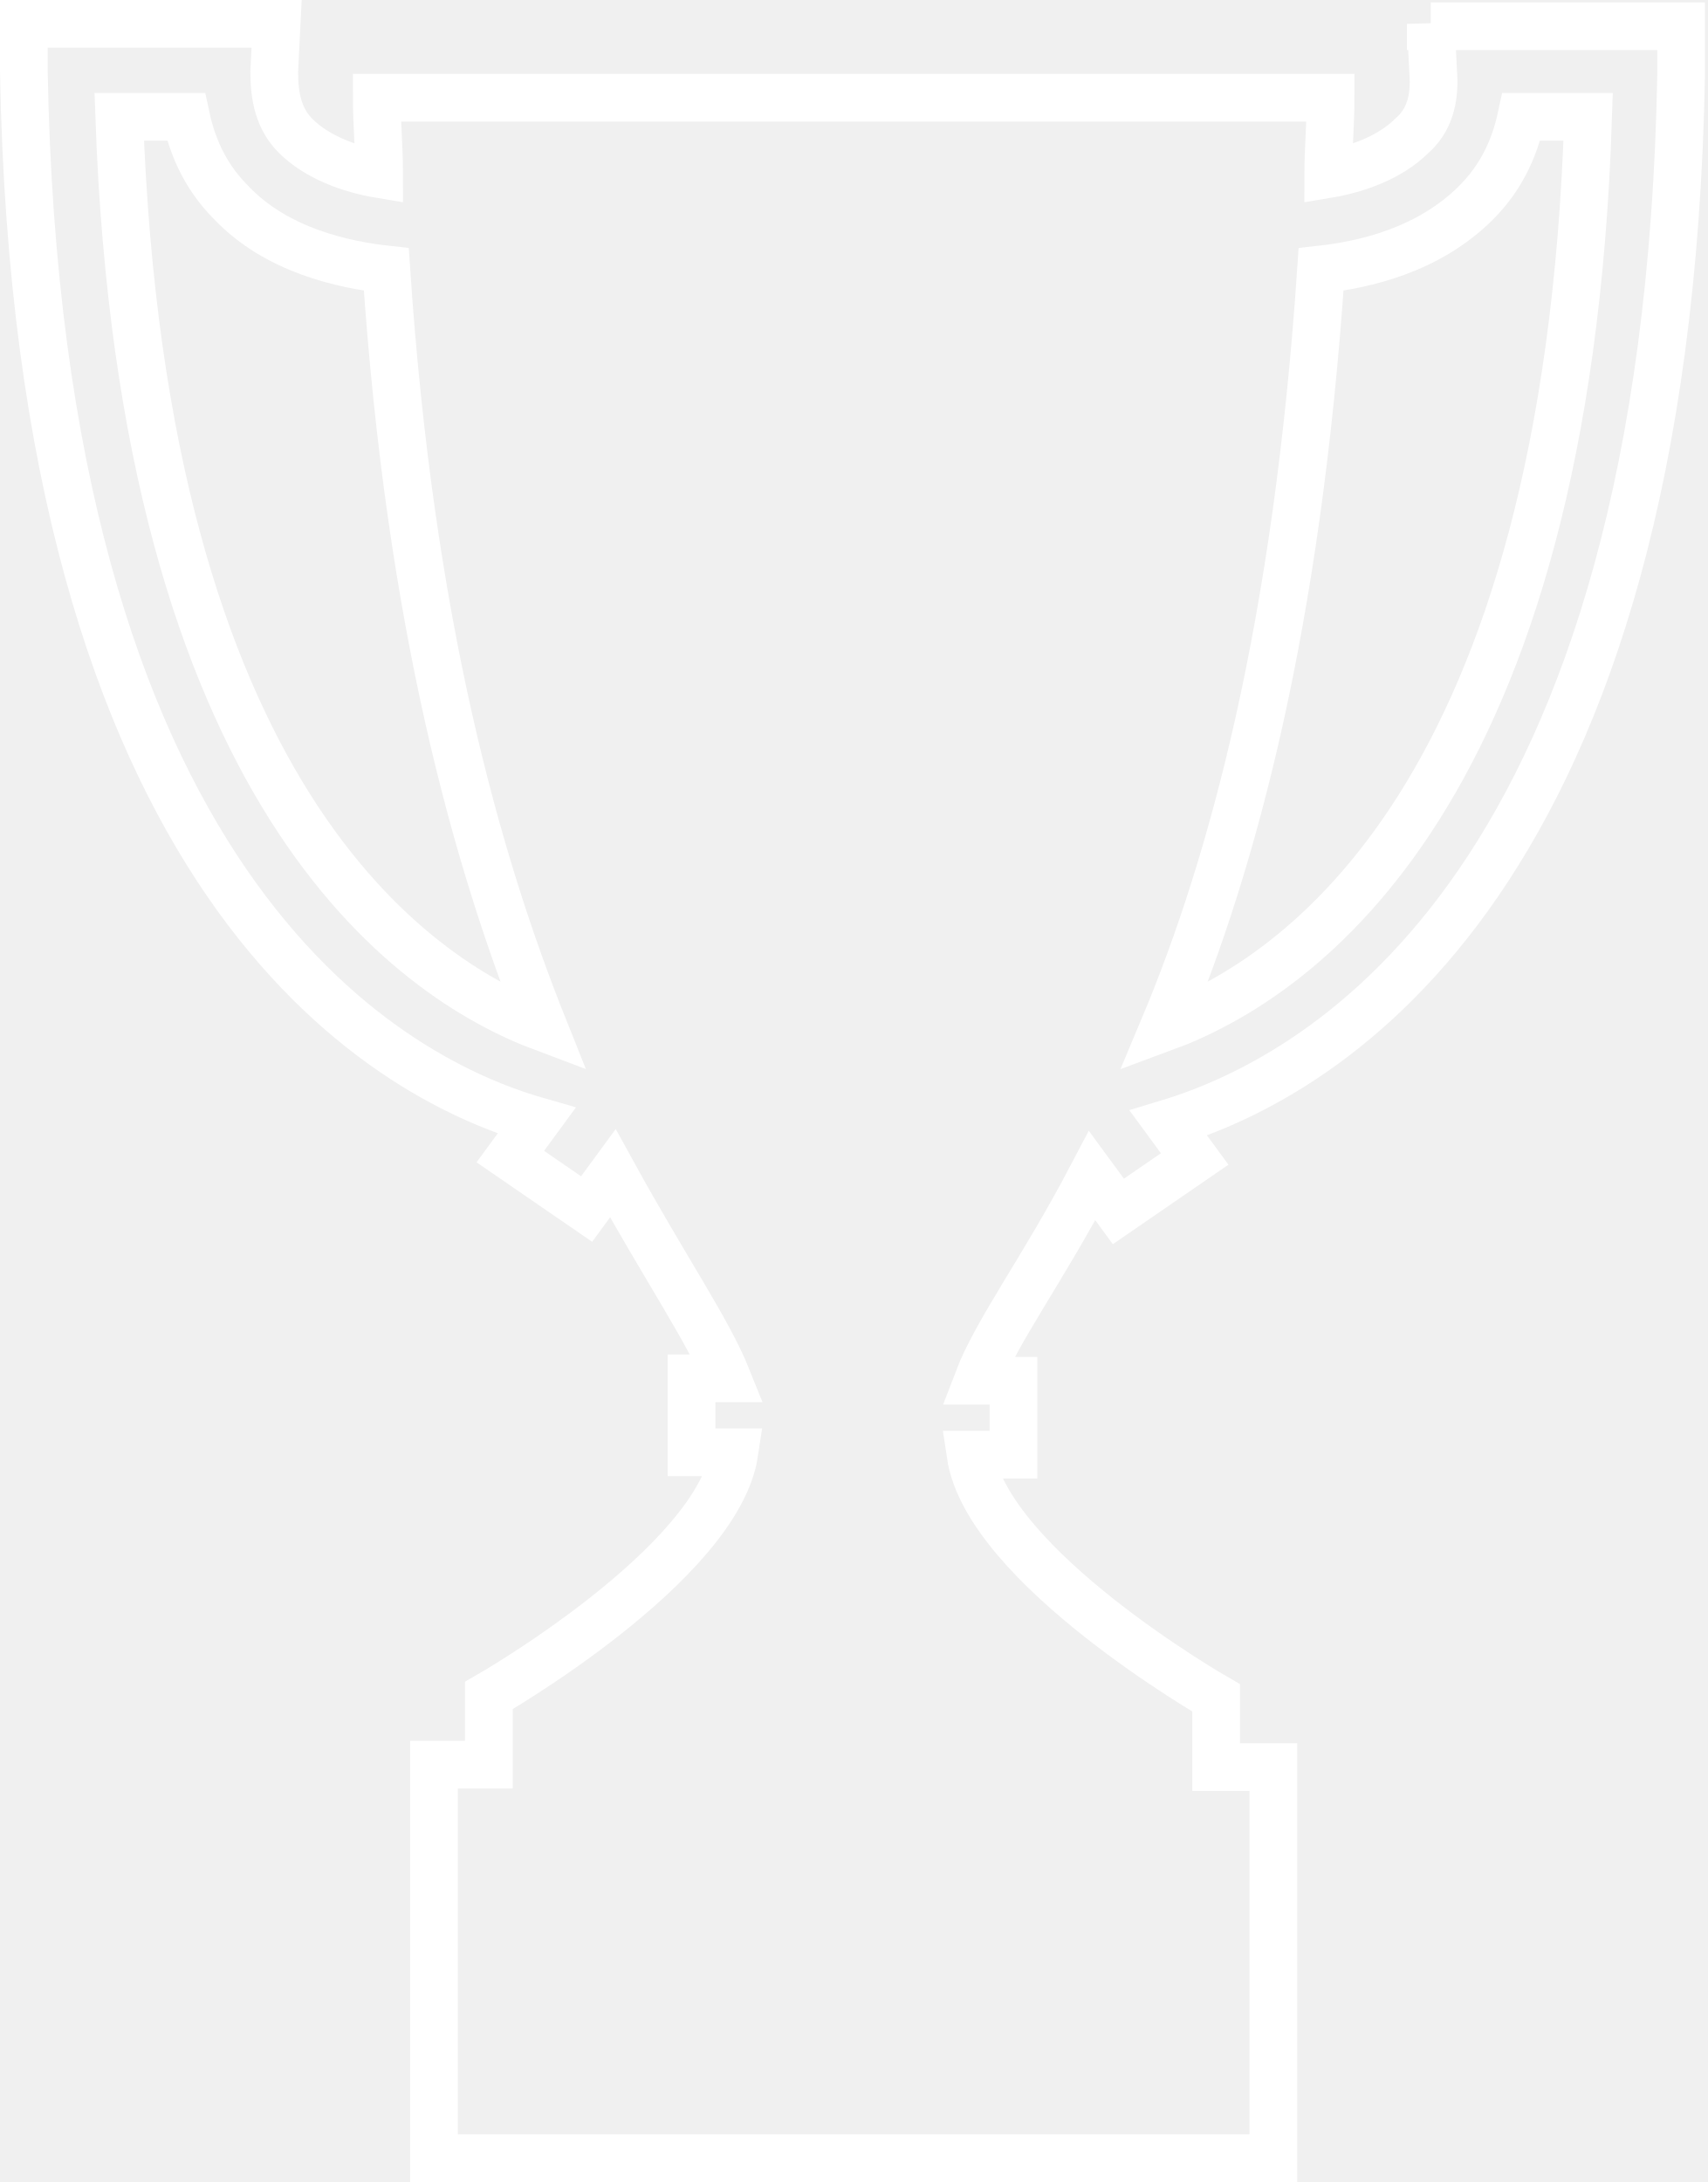
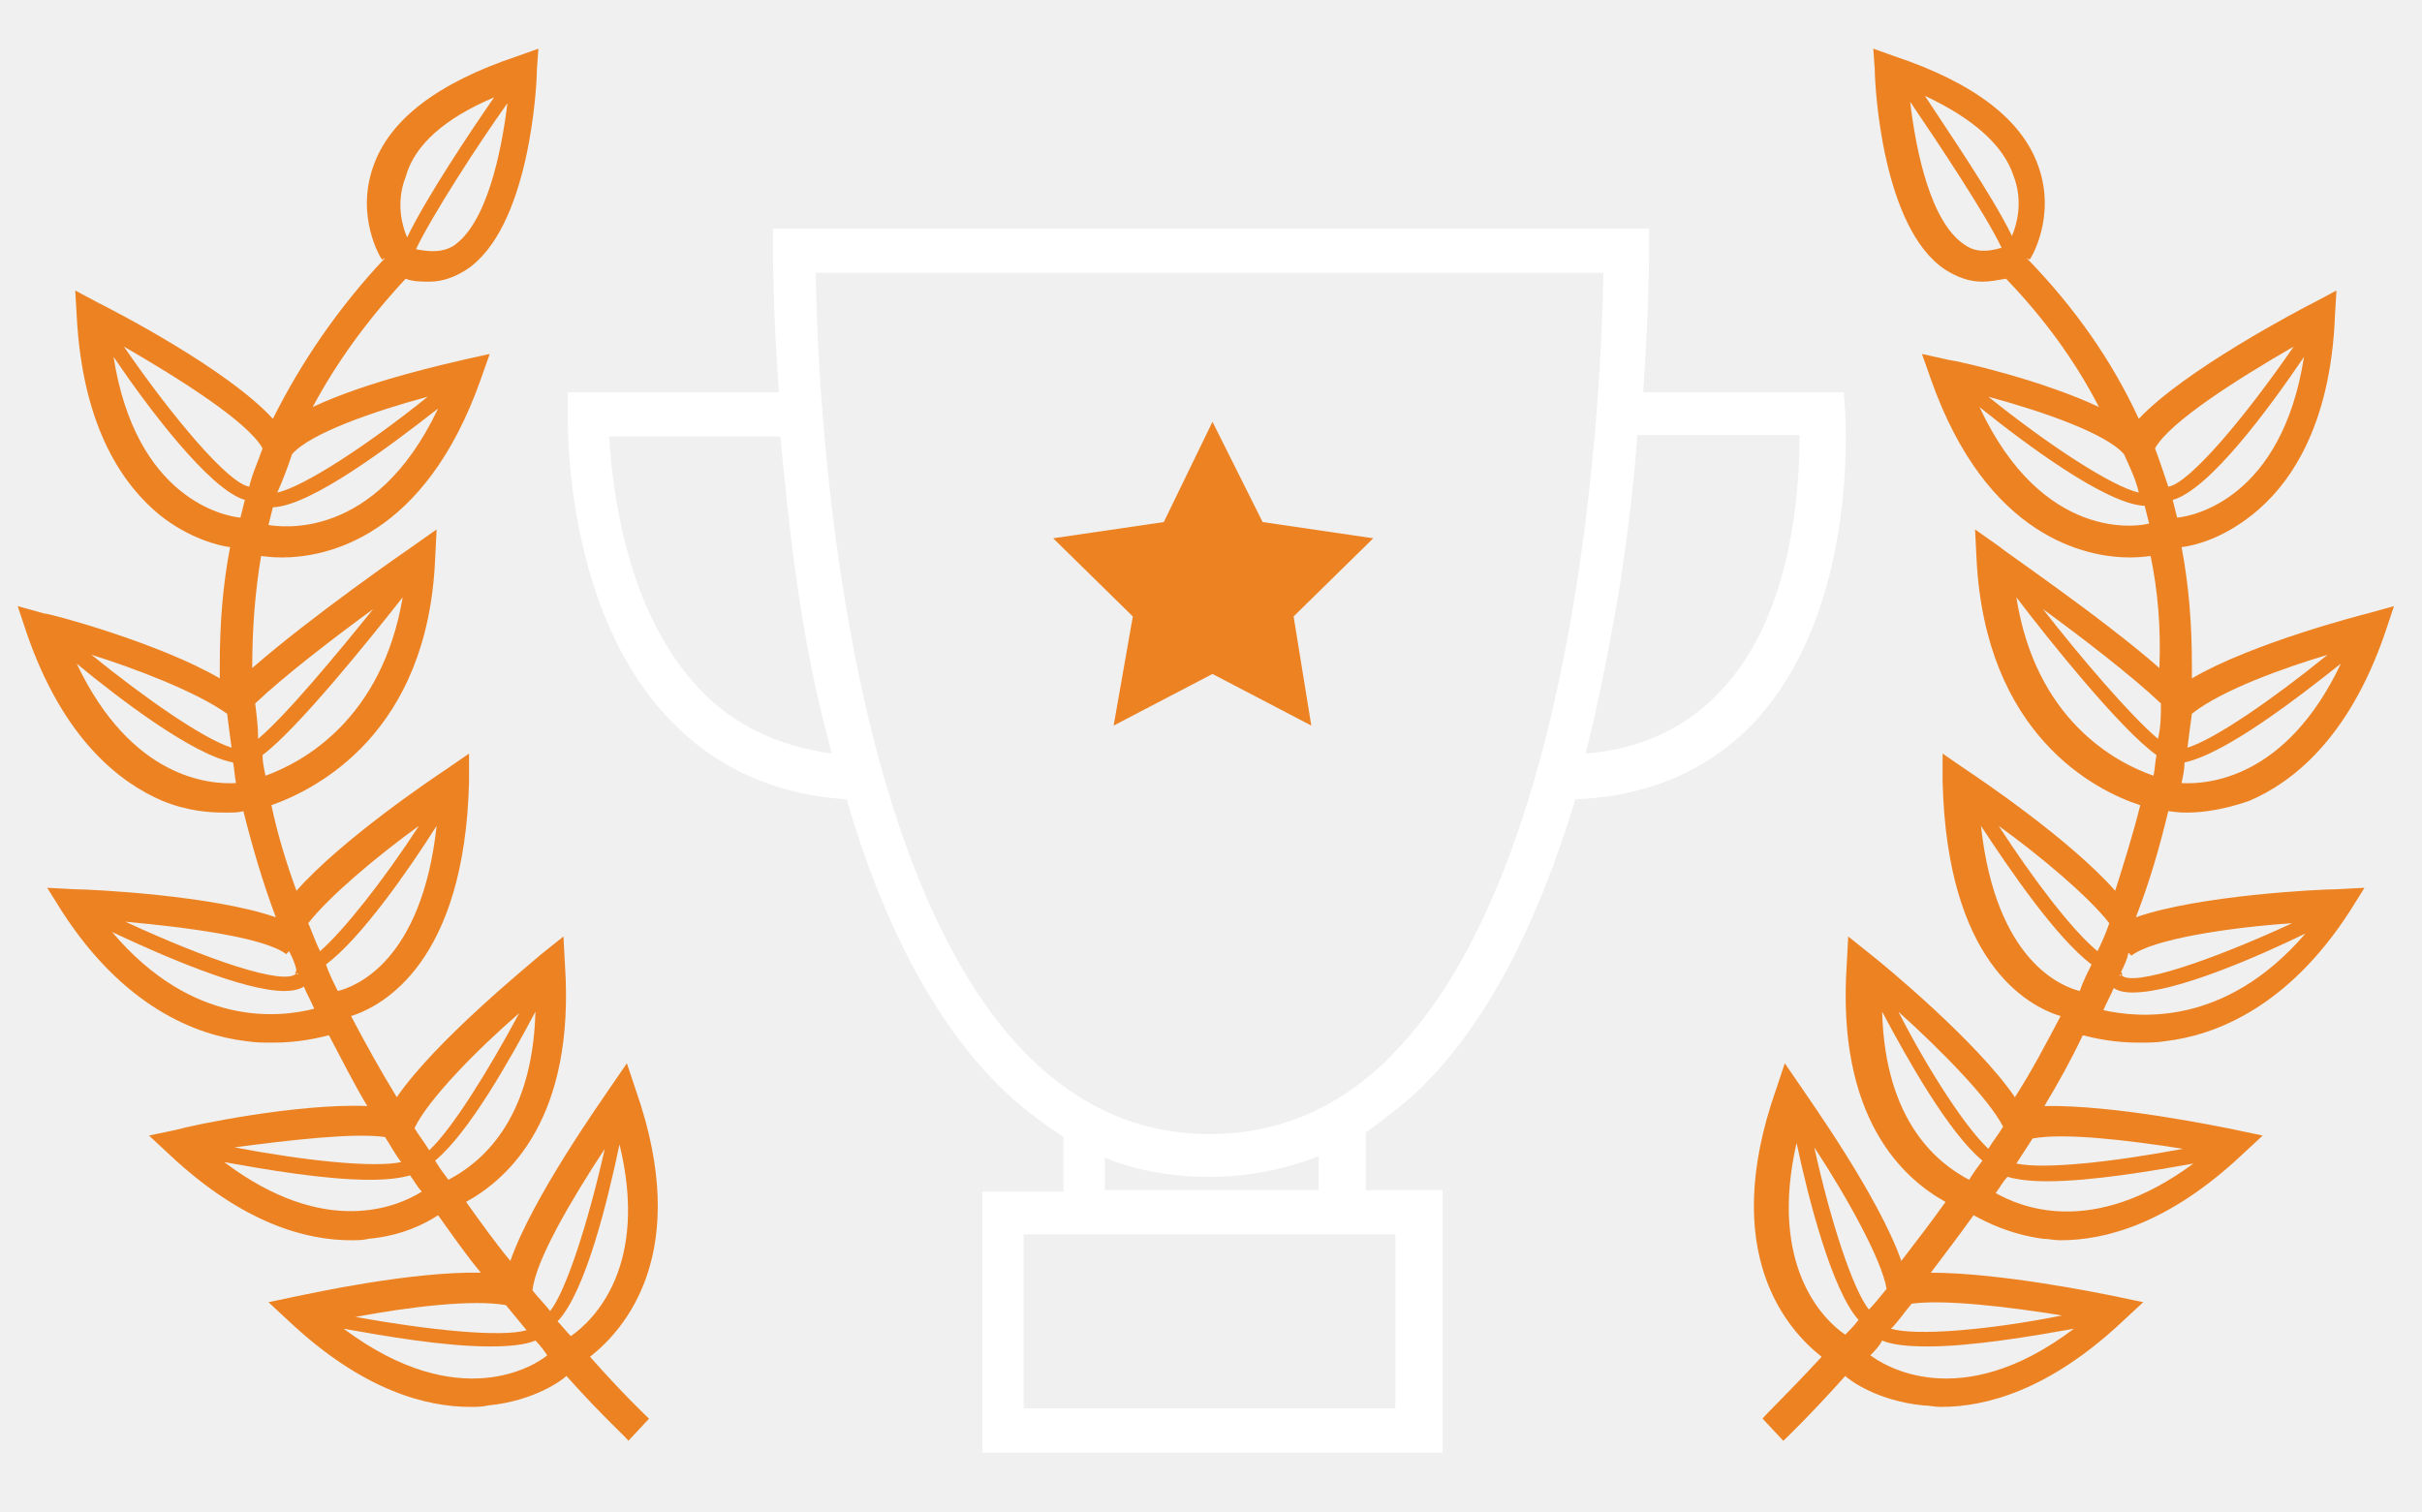
- <svg xmlns="http://www.w3.org/2000/svg" version="1.1" id="Layer_1" x="0px" y="0px" width="71.6px" height="91.5px" viewBox="-113 105.5 71.6 91.5" enable-background="new -113 105.5 71.6 91.5" xml:space="preserve">
-   <path fill="none" stroke="#FFFFFF" stroke-width="2" stroke-miterlimit="10" d="M-53,106.5l0.1,2c0.1,1.2-0.2,2.1-0.9,2.7  c-0.9,0.9-2.3,1.4-3.5,1.6c0-1,0.1-2.1,0.1-3.2c-1.7,0-10.9,0-20,0c0,0,0,0,0,0c-9.1,0-18.3,0-20,0c0,1.1,0.1,2.1,0.1,3.2  c-1.2-0.2-2.6-0.7-3.5-1.6c-0.7-0.7-0.9-1.6-0.9-2.7l0.1-2H-112l0,2c0.6,33.9,14.9,42.1,21.5,44l-1.1,1.5l3.2,2.2l1.1-1.5  c2.2,4,4,6.6,4.8,8.6h-1.5v3.1h1.8c-0.7,4.7-10.3,10.2-10.3,10.2v2.9h-2.3V196h17.6h0h17.6v-16.4H-62v-2.9c0,0-9.6-5.5-10.3-10.2  h1.8v-3.1h-1.5c0.8-2.1,2.7-4.6,4.8-8.6l1.1,1.5l3.2-2.2l-1.1-1.5c6.6-2,20.9-10.2,21.5-44l0-2H-53z M-108,110.4h2.8  c0.3,1.4,0.9,2.6,1.9,3.6c1.9,2,4.7,2.6,6.5,2.8c1,14.9,3.8,24.8,6.6,31.8C-95.8,146.5-107,138.8-108,110.4z M-64.2,148.6  c2.9-6.9,5.6-16.9,6.6-31.8c1.8-0.2,4.5-0.8,6.5-2.8c1-1,1.6-2.2,1.9-3.6h2.8C-47.3,138.8-58.5,146.5-64.2,148.6z" />
+ <svg xmlns="http://www.w3.org/2000/svg" version="1.1" id="Layer_1" x="0px" y="0px" width="164.2px" height="102.5px" viewBox="-249.5 344.5 164.2 102.5" enable-background="new -249.5 344.5 164.2 102.5" xml:space="preserve">
+   <polygon fill="#ED8222" points="-167.3,373.1 -163.9,379.9 -156.4,381 -161.8,386.3 -160.6,393.7 -167.3,390.2 -174,393.7   -172.7,386.3 -178.1,381 -170.6,379.9 " />
+   <path fill="#FFFFFF" d="M-153,418.1c4.3-4.3,7.7-10.8,10.3-19.4c5-0.2,9.1-2,12.2-5.3c7-7.6,6.1-20.4,6.1-20.9l-0.1-1.4h-13.6  c0.4-5.7,0.4-9.5,0.4-9.6l0-1.5h-29.7h-29.7l0,1.5c0,0.1,0,3.9,0.4,9.6h-14.3l0,1.5c0,0.5-0.3,13.3,7,20.8c3.1,3.2,7.1,5,11.9,5.3  c2.5,8.6,6,15.1,10.3,19.4c1.4,1.4,2.9,2.5,4.4,3.5v3.7h-5.5V443h31.2v-17.8h-5.2v-3.9C-155.7,420.4-154.3,419.4-153,418.1z   M-127.5,374.1c0,3.3-0.4,12-5.3,17.2c-2.3,2.5-5.4,4-9.2,4.3c0.9-3.6,1.7-7.6,2.4-11.9c0.5-3.4,0.9-6.7,1.1-9.7H-127.5z   M-202,391.3c-5.1-5.3-6-13.8-6.2-17.2h11.6c0.3,3,0.6,6.2,1.1,9.7c0.6,4.3,1.4,8.2,2.4,11.8C-196.7,395.1-199.7,393.7-202,391.3z   M-194.2,363h26.7h26.7c-0.1,7.3-1.4,39.9-14.3,53c-3.5,3.6-7.7,5.4-12.4,5.4s-8.8-1.8-12.4-5.4C-192.8,402.9-194.1,370.3-194.2,363  z M-154.9,428.2V440h-25.2v-11.8h2.5h1.5h17.5h1.5H-154.9z M-160.1,425.2h-14.5V423c2.2,0.9,4.6,1.3,7.1,1.3c2.6,0,5.1-0.5,7.4-1.4  V425.2z" />
+   <path fill="#ED8222" d="M-101.2,399.6c1,0,2.5-0.2,4.2-0.8c2.8-1.2,6.7-4.1,9.2-11.4l0.6-1.8l-1.8,0.5c-0.4,0.1-7.8,2-11.9,4.4  c0-0.3,0-0.6,0-0.9c0-2.7-0.2-5.4-0.7-8c0.9-0.1,2.8-0.6,4.8-2.2c2.4-1.9,5.3-5.8,5.6-13.5l0.1-1.7l-1.5,0.8  c-1,0.5-8.8,4.6-11.9,7.9c-1.8-3.9-4.3-7.5-7.6-10.9l0.2,0.1c0.1-0.1,1.8-2.9,0.6-6.3c-1.1-3.2-4.4-5.7-9.8-7.5l-1.4-0.5l0.1,1.4  c0,1.1,0.5,10.8,4.8,13.6c0.8,0.5,1.6,0.8,2.5,0.8c0.5,0,1-0.1,1.6-0.2c2.6,2.7,4.7,5.6,6.3,8.7c-3.8-1.8-9.4-3.1-10.2-3.2l-1.8-0.4  l0.6,1.7c3.8,10.8,10.6,12.1,13.5,12.1c0.8,0,1.3-0.1,1.4-0.1c0.5,2.4,0.7,4.9,0.6,7.5c0,0,0,0.1,0,0.1c-4-3.5-10.5-7.9-10.8-8.2  l-1.7-1.2l0.1,2c0.6,11.9,8,15.7,11.1,16.7c-0.5,2-1.1,3.9-1.7,5.8c-3.1-3.5-9.2-7.6-10.1-8.2l-1.6-1.1l0,1.9  c0.3,12.2,5.7,15.2,8,15.9c-1,1.9-2,3.8-3.1,5.5c-2.6-3.8-8.9-9-9.8-9.7l-1.5-1.2l-0.1,1.9c-0.7,10.4,3.8,14.5,6.7,16.1  c-1,1.4-2,2.7-3,4c-1.5-4.3-6.2-10.9-6.8-11.8l-1.1-1.6l-0.6,1.8c-3.9,11.1,0.8,16.3,3.1,18.1c-2.4,2.6-4,4.1-4,4.2l1.4,1.5  c0,0,1.7-1.6,4.2-4.4c0.3,0.3,2.2,1.7,5.3,2c0.4,0,0.7,0.1,1.2,0.1c3,0,7.3-1.1,12.3-5.8l1.4-1.3l-1.9-0.4c-1-0.2-7.8-1.6-12.5-1.6  c0.9-1.2,1.9-2.5,2.9-3.9c0.9,0.5,2.5,1.3,4.7,1.6c0.4,0,0.7,0.1,1.2,0.1c3,0,7.3-1.1,12.3-5.8l1.4-1.3l-1.9-0.4  c-1-0.2-8.2-1.7-12.9-1.6c0.9-1.5,1.8-3.1,2.6-4.8c0.8,0.2,2.1,0.5,3.8,0.5c0.6,0,1.2,0,1.8-0.1c3.4-0.4,8.3-2.3,12.5-8.8l1-1.6  l-1.9,0.1c-1.1,0-9.3,0.4-13.6,1.9c0.9-2.3,1.6-4.7,2.2-7.2C-101.8,399.6-101.5,399.6-101.2,399.6z M-101.6,397.6  c0.1-0.5,0.2-0.9,0.2-1.4c2.8-0.6,7.7-4.4,10.6-6.7C-94.5,397.3-99.8,397.7-101.6,397.6z M-100.9,392.9c2-1.6,6.2-3.1,9.2-4  c-3.7,3-7.6,5.7-9.5,6.3C-101.1,394.4-101,393.6-100.9,392.9L-100.9,392.9z M-101.9,379.6c-0.1-0.4-0.2-0.8-0.3-1.2  c2.5-0.7,6.6-6.3,8.9-9.7C-94.8,378.3-100.8,379.5-101.9,379.6z M-94,368c-3.3,4.8-7.1,9.3-8.5,9.5c-0.3-0.9-0.6-1.8-0.9-2.6  C-102.4,373.1-97.8,370.2-94,368z M-113,356.4c0.7,1.8,0.2,3.4-0.1,4.1c-1.3-2.7-4.4-7.2-5.9-9.5  C-115.8,352.5-113.7,354.3-113,356.4z M-116.3,361.1c-2.3-1.5-3.3-6.3-3.7-9.7c1.9,2.8,5.1,7.6,6.2,9.9  C-114.8,361.6-115.6,361.6-116.3,361.1z M-104.5,377.9c-1.8-0.4-6.1-3.2-10.2-6.5c3.7,1,8,2.5,9.2,3.9  C-105.1,376.2-104.7,377-104.5,377.9z M-115.3,372.1c3.1,2.5,8.6,6.6,11.2,6.7c0.1,0.4,0.2,0.8,0.3,1.2  C-104.5,380.2-111,381.3-115.3,372.1z M-103.2,394.6c-1.9-1.6-5.3-5.6-7.8-8.8c2.6,1.9,6,4.5,8,6.4C-103,393-103,393.8-103.2,394.6z   M-112.8,385c2.2,2.9,7.1,9,9.5,10.7c-0.1,0.5-0.1,0.9-0.2,1.4C-106.1,396.2-111.5,393.3-112.8,385z M-106.5,407.1  c-0.2,0.6-0.5,1.3-0.8,1.9c-1.7-1.4-4.3-4.8-6.7-8.5C-111.1,402.6-107.9,405.3-106.5,407.1z M-105,409.3c1.4-1.1,6.5-1.9,10.9-2.2  c-5.4,2.5-10.9,4.4-11.6,3.5l-0.1,0.1c0,0,0,0,0-0.1c0.1,0,0.1,0,0.2,0l-0.1-0.2c0.2-0.4,0.4-0.8,0.5-1.3L-105,409.3z M-115.2,400.5  c1.9,2.9,5.1,7.6,7.5,9.4c-0.3,0.6-0.6,1.2-0.8,1.8C-109.7,411.4-114.2,409.7-115.2,400.5z M-113.7,420.9c-0.3,0.5-0.7,1-1,1.5  c-1.5-1.4-4-5.2-6.1-9.3C-117.8,415.8-114.6,419.1-113.7,420.9z M-121.9,413.1c1.7,3.2,4.5,8.2,6.8,10.1c-0.3,0.4-0.6,0.8-0.9,1.3  C-118.1,423.4-121.7,420.6-121.9,413.1z M-122.8,433.3c-1.1-1.4-2.6-6-3.7-11c2.3,3.5,4.6,7.7,4.9,9.6  C-122.1,432.5-122.4,432.9-122.8,433.3z M-127.7,422c0.8,3.8,2.4,10,4.2,12c-0.3,0.4-0.6,0.7-0.9,1  C-125.9,434-129.6,430.3-127.7,422z M-122.7,436.4c0.3-0.3,0.6-0.6,0.8-1c0.7,0.3,1.8,0.4,3.1,0.4c3,0,7.1-0.7,9.9-1.2  C-116.7,440.5-121.9,437-122.7,436.4z M-109.7,433.7c-5,1-9.9,1.4-11.6,0.9c0.5-0.5,0.9-1.1,1.4-1.7  C-117.7,432.6-113.4,433.1-109.7,433.7z M-114.2,425.4c0.3-0.4,0.5-0.8,0.8-1.1c0.7,0.2,1.6,0.3,2.7,0.3c3,0,7.1-0.7,9.9-1.2  C-107.7,428.5-112.6,426.3-114.2,425.4z M-101.5,422.4c-4.8,0.9-9.4,1.4-11.3,1c0.4-0.6,0.7-1.1,1.1-1.7  C-109.6,421.3-105.3,421.8-101.5,422.4z M-106.9,413c0.2-0.5,0.5-1,0.7-1.5c0.3,0.2,0.7,0.3,1.3,0.3c2.9,0,8.4-2.4,11.7-4  C-98.7,414.2-104.6,413.5-106.9,413z" />
+   <path fill="#ED8222" d="M-233,399.5c0.6,2.4,1.3,4.8,2.2,7.2c-4.3-1.5-12.6-1.9-13.6-1.9l-1.9-0.1l1,1.6c4.2,6.5,9.1,8.4,12.5,8.8  c0.6,0.1,1.2,0.1,1.8,0.1c1.7,0,3-0.3,3.8-0.5c0.9,1.7,1.7,3.3,2.6,4.8c-4.7-0.2-11.9,1.3-12.9,1.6l-1.9,0.4l1.4,1.3  c5,4.7,9.3,5.8,12.3,5.8c0.4,0,0.8,0,1.2-0.1c2.2-0.2,3.8-1,4.7-1.6c1,1.4,1.9,2.7,2.9,3.9c-4.7-0.1-11.5,1.4-12.5,1.6l-1.9,0.4  l1.4,1.3c5,4.7,9.3,5.8,12.3,5.8c0.4,0,0.8,0,1.2-0.1c3.1-0.3,5-1.7,5.3-2c2.5,2.8,4.2,4.3,4.2,4.4l1.4-1.5c-0.1-0.1-1.7-1.6-4-4.2  c2.3-1.8,7-7,3.1-18.1l-0.6-1.8l-1.1,1.6c-0.6,0.9-5.3,7.5-6.8,11.8c-1-1.2-2-2.6-3-4c2.9-1.6,7.4-5.7,6.7-16.1l-0.1-1.9l-1.5,1.2  c-0.8,0.7-7.2,5.9-9.8,9.7c-1.1-1.8-2.1-3.6-3.1-5.5c2.2-0.7,7.7-3.7,8-15.9l0-1.9l-1.6,1.1c-0.9,0.6-7,4.7-10.1,8.2  c-0.7-1.9-1.3-3.9-1.7-5.8c3.1-1.1,10.6-4.9,11.1-16.7l0.1-2l-1.7,1.2c-0.3,0.2-6.8,4.7-10.8,8.2c0,0,0-0.1,0-0.1  c0-2.6,0.2-5.1,0.6-7.5c0.1,0,0.6,0.1,1.4,0.1c3,0,9.7-1.3,13.5-12.1l0.6-1.7l-1.8,0.4c-0.8,0.2-6.4,1.4-10.2,3.2  c1.6-3,3.7-5.9,6.3-8.7c0.5,0.2,1.1,0.2,1.6,0.2c0.9,0,1.7-0.3,2.5-0.8c4.3-2.8,4.8-12.5,4.8-13.6l0.1-1.4l-1.4,0.5  c-5.4,1.8-8.7,4.3-9.8,7.5c-1.2,3.4,0.5,6.2,0.6,6.3l0.2-0.1c-3.2,3.4-5.7,7.1-7.6,10.9c-3.1-3.4-10.9-7.4-11.9-7.9l-1.5-0.8  l0.1,1.7c0.4,7.8,3.3,11.6,5.6,13.5c2,1.6,4,2.1,4.8,2.2c-0.5,2.6-0.7,5.2-0.7,8c0,0.3,0,0.6,0,0.9c-4.1-2.4-11.5-4.4-11.9-4.4  l-1.8-0.5l0.6,1.8c2.5,7.3,6.4,10.2,9.2,11.4c1.7,0.7,3.2,0.8,4.2,0.8C-233.6,399.6-233.3,399.6-233,399.5z M-244.3,389.5  c2.9,2.4,7.9,6.2,10.6,6.7c0.1,0.5,0.1,0.9,0.2,1.4C-235.3,397.7-240.6,397.3-244.3,389.5z M-234.1,392.9c0.1,0.8,0.2,1.6,0.3,2.3  c-1.9-0.6-5.8-3.3-9.5-6.3C-240.4,389.8-236.2,391.4-234.1,392.9L-234.1,392.9z M-241.8,368.7c2.3,3.4,6.5,9,8.9,9.7  c-0.1,0.4-0.2,0.8-0.3,1.2C-234.3,379.5-240.3,378.3-241.8,368.7z M-231.7,374.9c-0.3,0.9-0.7,1.7-0.9,2.6c-1.4-0.2-5.2-4.7-8.5-9.5  C-237.3,370.2-232.7,373.1-231.7,374.9z M-216,351.1c-1.6,2.3-4.6,6.8-5.9,9.5c-0.3-0.7-0.8-2.3-0.1-4.1  C-221.4,354.3-219.3,352.5-216,351.1z M-221.3,361.4c1.1-2.3,4.2-7.1,6.2-9.9c-0.4,3.3-1.4,8.2-3.7,9.7  C-219.5,361.6-220.3,361.6-221.3,361.4z M-229.7,375.3c1.2-1.4,5.5-2.9,9.2-3.9c-4.1,3.3-8.4,6.1-10.2,6.5  C-230.3,377-230,376.2-229.7,375.3z M-231.3,380.1c0.1-0.4,0.2-0.8,0.3-1.2c2.6-0.1,8-4.2,11.2-6.7  C-224.1,381.3-230.6,380.2-231.3,380.1z M-232.2,392.2c2-1.9,5.4-4.5,8-6.4c-2.5,3.1-5.9,7.2-7.8,8.8  C-232,393.8-232.1,393-232.2,392.2z M-231.5,397.1c-0.1-0.5-0.2-0.9-0.2-1.4c2.4-1.8,7.3-7.9,9.5-10.7  C-223.6,393.3-229,396.2-231.5,397.1z M-221.1,400.5c-2.4,3.7-5.1,7.1-6.7,8.5c-0.3-0.6-0.5-1.2-0.8-1.9  C-227.2,405.3-224,402.6-221.1,400.5z M-229.9,409c0.2,0.4,0.4,0.8,0.5,1.3l-0.1,0.2c0.1,0,0.1,0,0.2,0c0,0,0,0,0,0.1l-0.1-0.1  c-0.8,0.9-6.2-1-11.6-3.5c4.4,0.4,9.5,1.1,10.9,2.2L-229.9,409z M-226.6,411.7c-0.3-0.6-0.6-1.2-0.8-1.8c2.4-1.8,5.6-6.4,7.5-9.4  C-220.9,409.7-225.4,411.4-226.6,411.7z M-214.3,413.2c-2.2,4.1-4.6,7.9-6.1,9.3c-0.3-0.5-0.7-1-1-1.5  C-220.5,419.1-217.3,415.8-214.3,413.2z M-219.1,424.5c-0.3-0.4-0.6-0.8-0.9-1.3c2.3-1.9,5.1-6.9,6.8-10.1  C-213.4,420.6-217,423.4-219.1,424.5z M-213.4,432c0.2-2,2.6-6.1,4.9-9.6c-1.1,4.9-2.6,9.6-3.7,11C-212.6,432.9-213,432.5-213.4,432  z M-210.8,435.1c-0.3-0.3-0.6-0.7-0.9-1c1.9-2,3.4-8.2,4.2-12C-205.5,430.3-209.2,434-210.8,435.1z M-226.2,434.6  c2.8,0.5,6.8,1.2,9.9,1.2c1.3,0,2.4-0.1,3.1-0.4c0.3,0.3,0.6,0.7,0.8,1C-213.1,437-218.3,440.5-226.2,434.6z M-215.2,433  c0.5,0.6,0.9,1.1,1.4,1.7c-1.7,0.5-6.6,0-11.6-0.9C-221.7,433.1-217.4,432.6-215.2,433z M-234.3,423.3c2.8,0.5,6.8,1.2,9.9,1.2  c1.1,0,2-0.1,2.7-0.3c0.3,0.4,0.5,0.8,0.8,1.1C-222.5,426.3-227.4,428.5-234.3,423.3z M-223.4,421.6c0.4,0.6,0.7,1.2,1.1,1.7  c-1.9,0.4-6.6-0.1-11.3-1C-229.8,421.8-225.5,421.3-223.4,421.6z M-241.9,407.7c3.4,1.6,8.9,4,11.7,4c0.5,0,1-0.1,1.3-0.3  c0.2,0.5,0.5,1,0.7,1.5C-230.5,413.5-236.4,414.2-241.9,407.7z" />
</svg>
